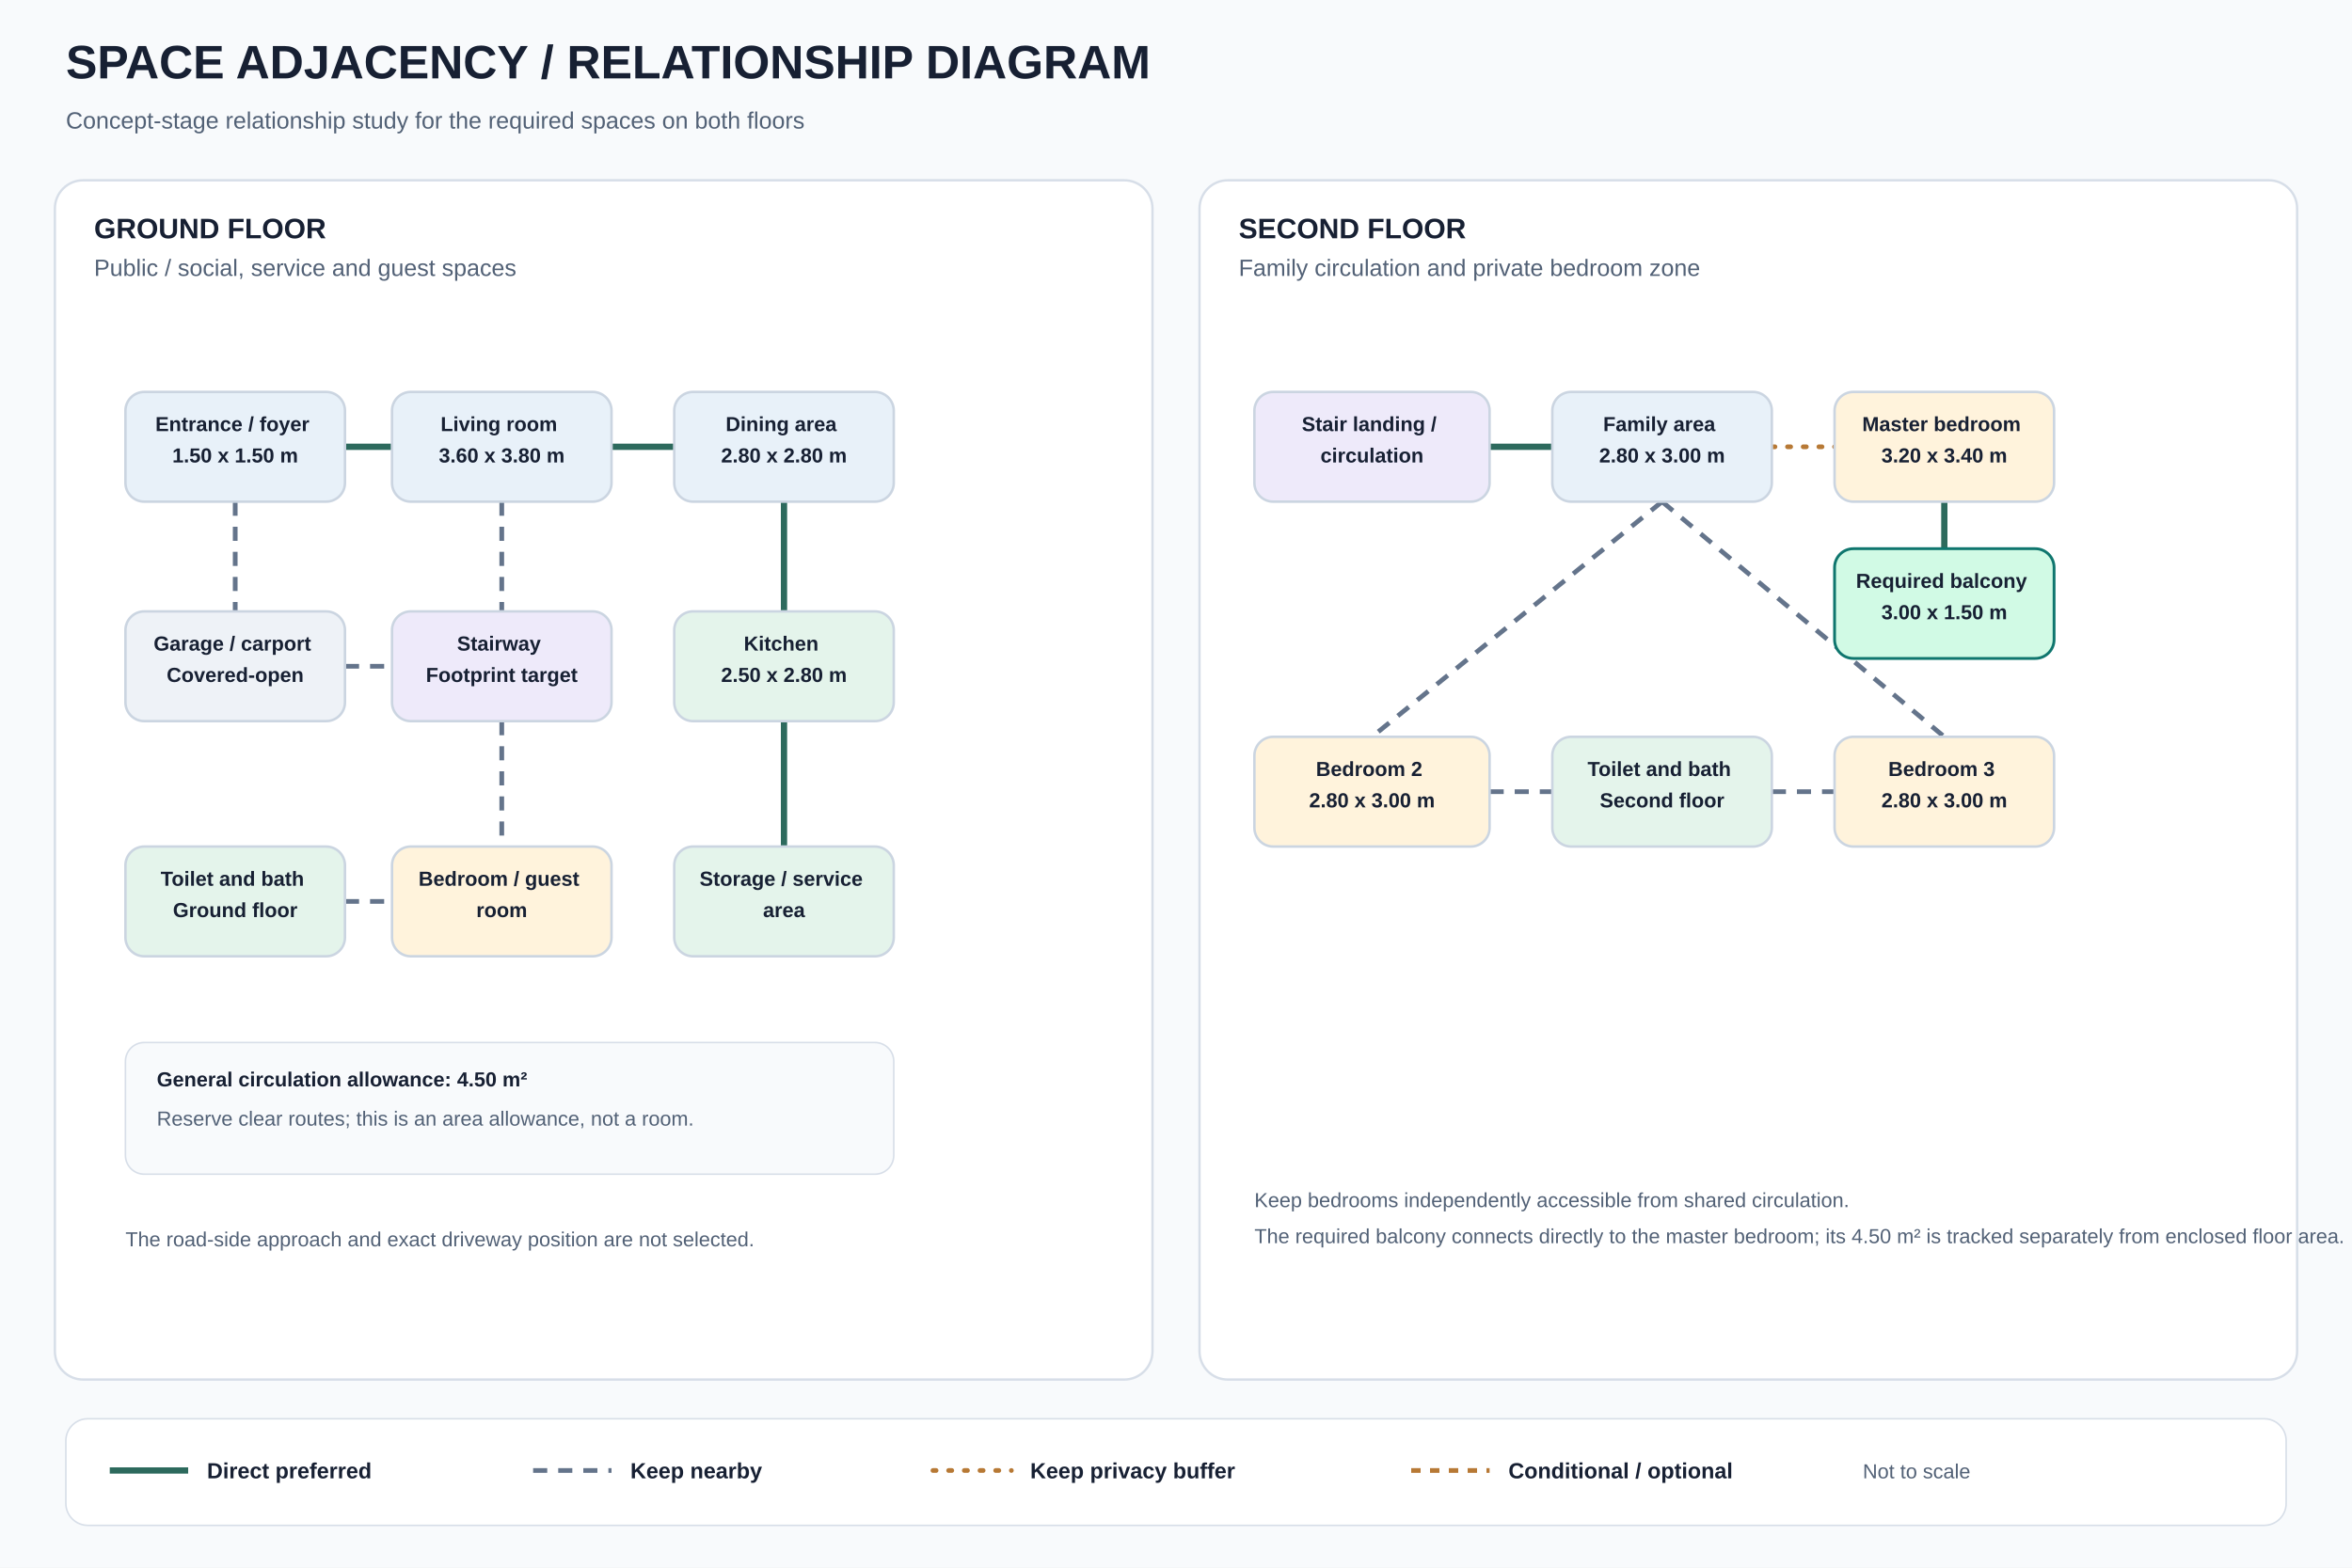
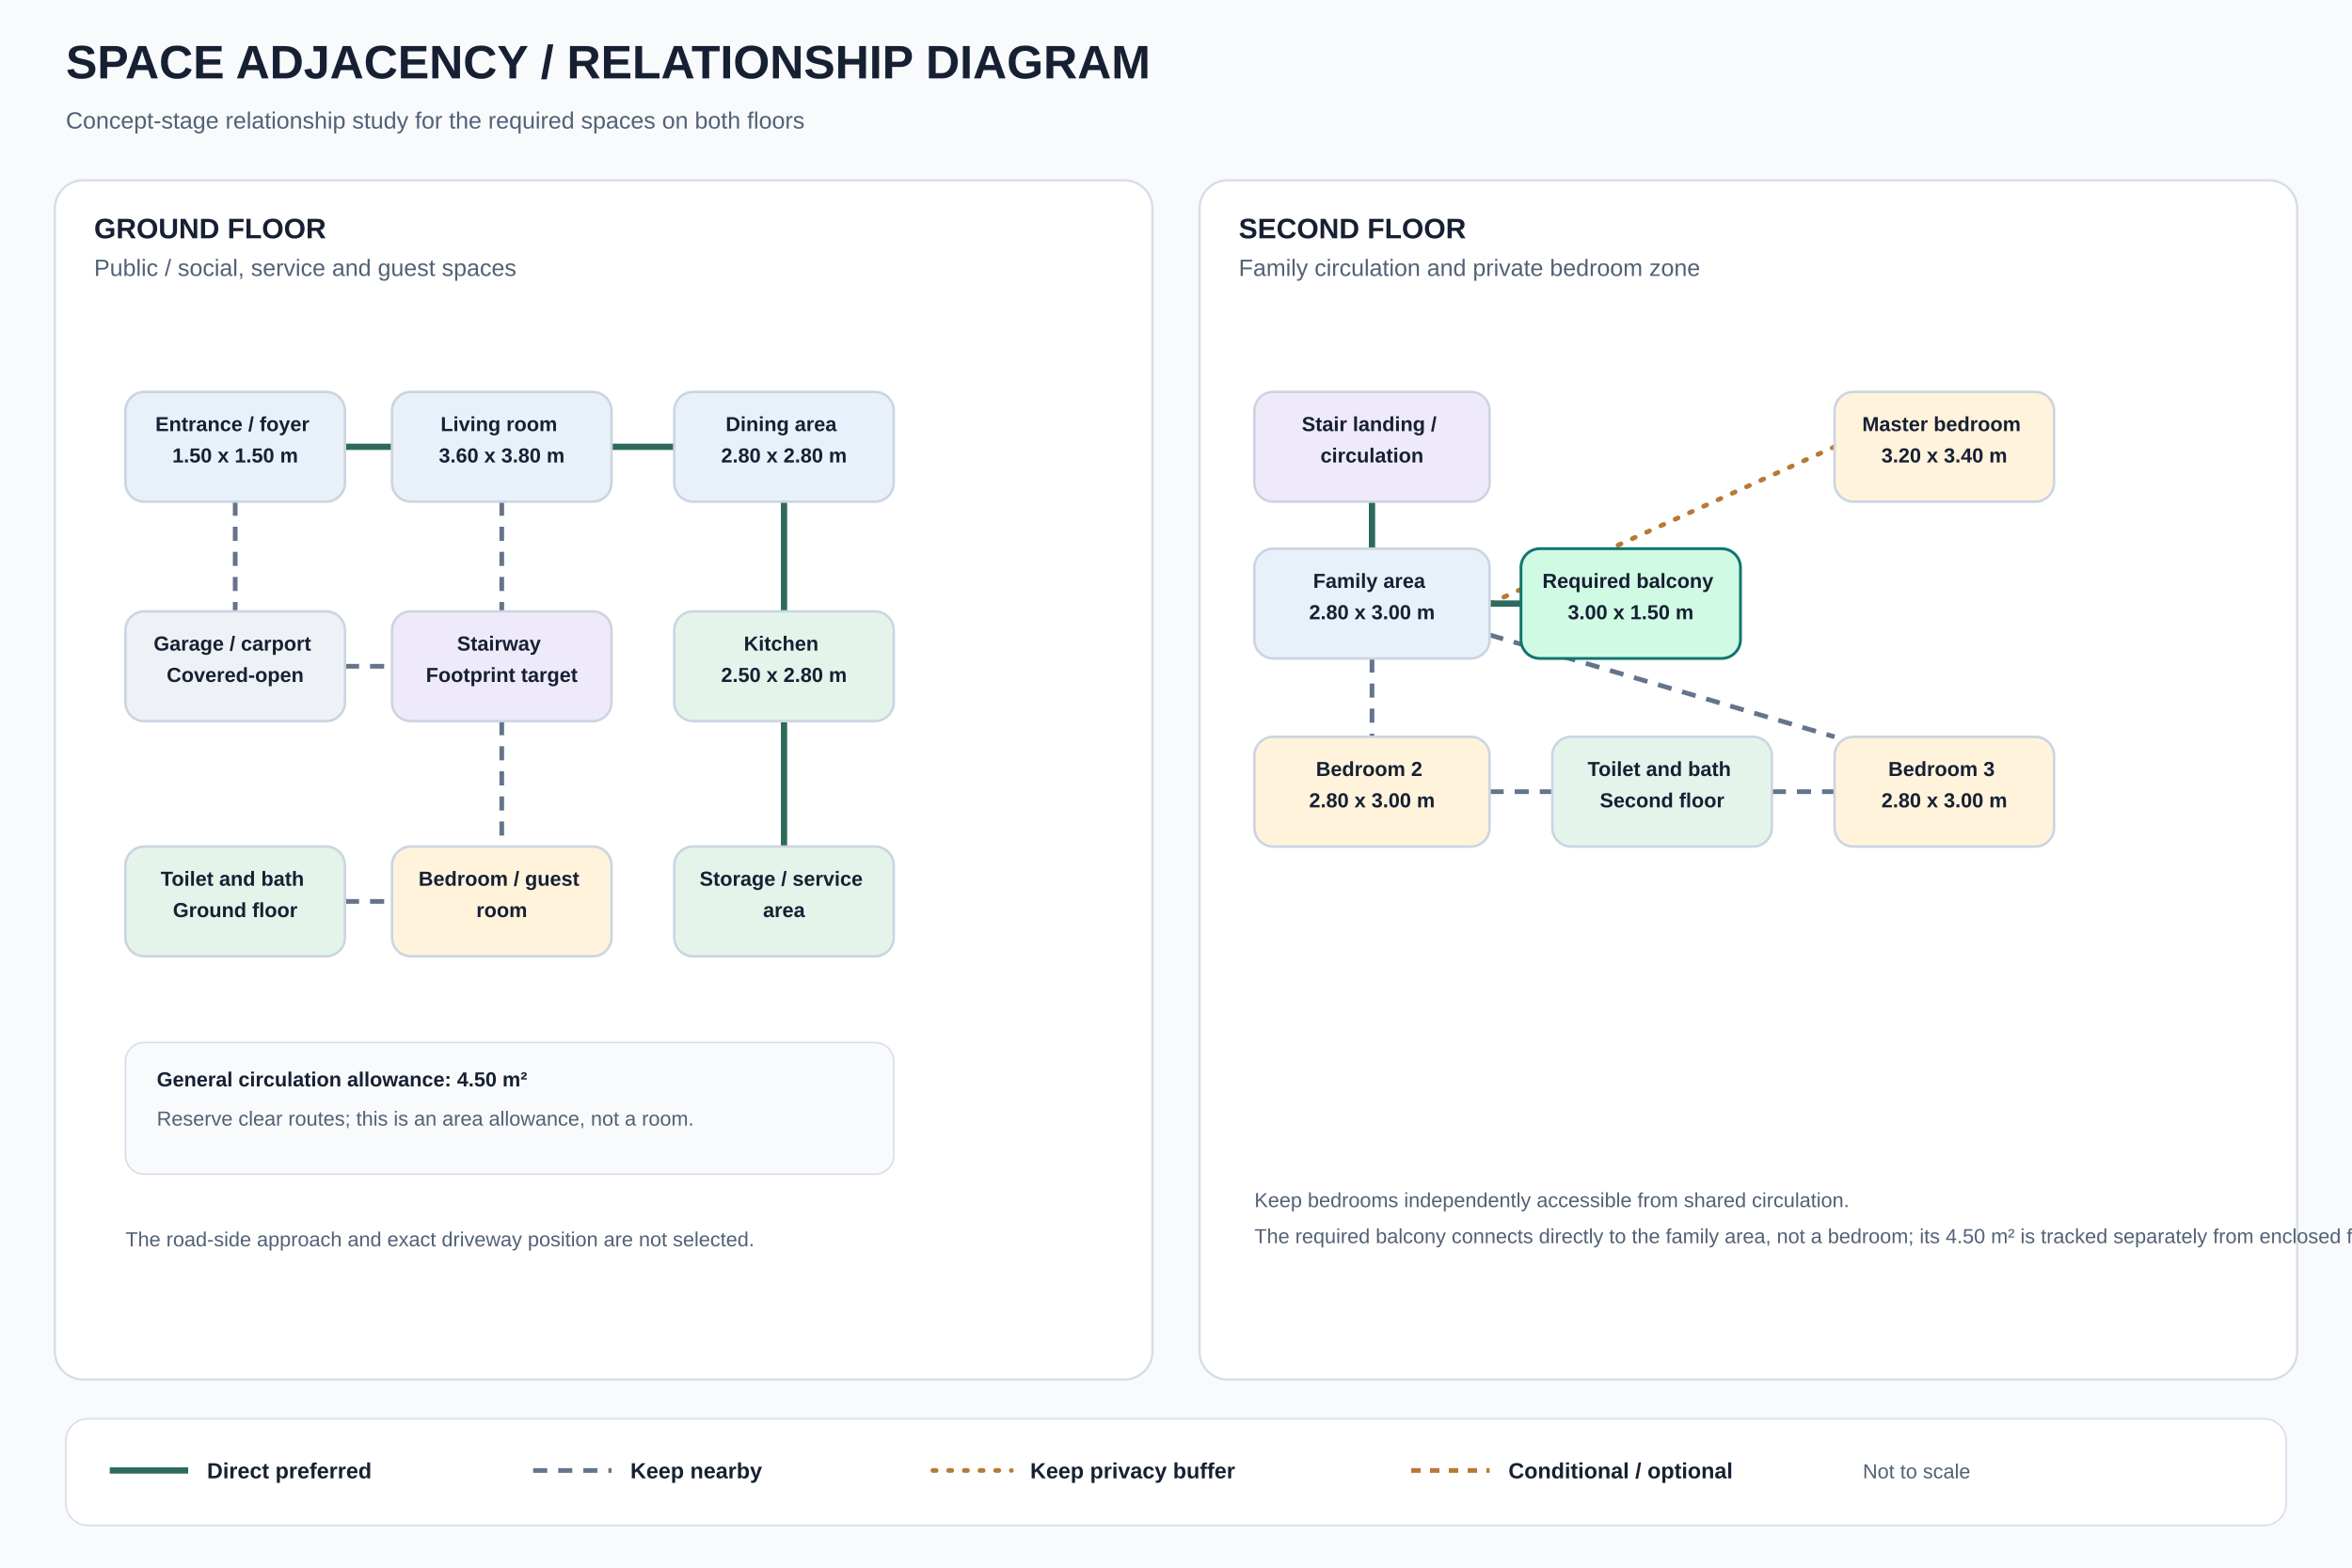
- <svg xmlns="http://www.w3.org/2000/svg" width="1500" height="1000" viewBox="0 0 1500 1000" role="img" aria-labelledby="title description">
+ <svg xmlns="http://www.w3.org/2000/svg" data-front-facade="east" data-balcony-width-m="3.00" data-balcony-projection-m="1.50" data-balcony-offset-m="4.90" width="1500" height="1000" viewBox="0 0 1500 1000" role="img" aria-labelledby="title description">
  <style>
    text{font-family:Arial,Helvetica,sans-serif;fill:#172033}
    .page-title{font-size:30px;font-weight:700}
    .sub{font-size:15px;fill:#526176}
    .panel-title{font-size:18px;font-weight:700}
    .node-label{font-size:13px;font-weight:600}
    .note{font-size:13px;fill:#526176}
    .legend{font-size:14px;font-weight:600}
  </style>
  <rect width="1500" height="1000" fill="#f8fafc" />
  <text class="page-title" x="42" y="50">SPACE ADJACENCY / RELATIONSHIP DIAGRAM</text>
  <text class="sub" x="42" y="82">Concept-stage relationship study for the required spaces on both floors</text>
  <rect x="35" y="115" width="700" height="765" rx="18" fill="#ffffff" stroke="#d7dee8" stroke-width="1.5" />
  <rect x="765" y="115" width="700" height="765" rx="18" fill="#ffffff" stroke="#d7dee8" stroke-width="1.5" />
  <text class="panel-title" x="60" y="152">GROUND FLOOR</text>
  <text class="sub" x="60" y="176">Public / social, service and guest spaces</text>
  <text class="panel-title" x="790" y="152">SECOND FLOOR</text>
  <text class="sub" x="790" y="176">Family circulation and private bedroom zone</text>
  <line x1="220" y1="285" x2="250" y2="285" stroke="#2d6a5d" stroke-width="4" />
  <line x1="390" y1="285" x2="430" y2="285" stroke="#2d6a5d" stroke-width="4" />
  <line x1="500" y1="320" x2="500" y2="390" stroke="#2d6a5d" stroke-width="4" />
  <line x1="500" y1="460" x2="500" y2="540" stroke="#2d6a5d" stroke-width="4" />
  <line x1="150" y1="320" x2="150" y2="390" stroke="#64748b" stroke-width="3" stroke-dasharray="9 7" />
  <line x1="320" y1="320" x2="320" y2="390" stroke="#64748b" stroke-width="3" stroke-dasharray="9 7" />
  <line x1="220" y1="425" x2="250" y2="425" stroke="#64748b" stroke-width="3" stroke-dasharray="9 7" />
  <line x1="220" y1="575" x2="250" y2="575" stroke="#64748b" stroke-width="3" stroke-dasharray="9 7" />
  <line x1="320" y1="460" x2="320" y2="540" stroke="#64748b" stroke-width="3" stroke-dasharray="9 7" />
  <g>
    <rect x="80" y="250" width="140" height="70" rx="12" fill="#e8f1f9" stroke="#cbd5e1" stroke-width="1.6" />
    <text class="node-label" x="150" y="275" text-anchor="middle">
      <tspan x="150" dy="0">Entrance / foyer</tspan>
      <tspan x="150" dy="20">1.50 x 1.50 m</tspan>
    </text>
  </g>
  <g>
    <rect x="250" y="250" width="140" height="70" rx="12" fill="#e8f1f9" stroke="#cbd5e1" stroke-width="1.6" />
    <text class="node-label" x="320" y="275" text-anchor="middle">
      <tspan x="320" dy="0">Living room</tspan>
      <tspan x="320" dy="20">3.60 x 3.80 m</tspan>
    </text>
  </g>
  <g>
    <rect x="430" y="250" width="140" height="70" rx="12" fill="#e8f1f9" stroke="#cbd5e1" stroke-width="1.6" />
    <text class="node-label" x="500" y="275" text-anchor="middle">
      <tspan x="500" dy="0">Dining area</tspan>
      <tspan x="500" dy="20">2.80 x 2.80 m</tspan>
    </text>
  </g>
  <g>
    <rect x="80" y="390" width="140" height="70" rx="12" fill="#eef2f7" stroke="#cbd5e1" stroke-width="1.6" />
    <text class="node-label" x="150" y="415" text-anchor="middle">
      <tspan x="150" dy="0">Garage / carport</tspan>
      <tspan x="150" dy="20">Covered-open</tspan>
    </text>
  </g>
  <g>
    <rect x="250" y="390" width="140" height="70" rx="12" fill="#eeeafa" stroke="#cbd5e1" stroke-width="1.6" />
    <text class="node-label" x="320" y="415" text-anchor="middle">
      <tspan x="320" dy="0">Stairway</tspan>
      <tspan x="320" dy="20">Footprint target</tspan>
    </text>
  </g>
  <g>
    <rect x="430" y="390" width="140" height="70" rx="12" fill="#e4f4eb" stroke="#cbd5e1" stroke-width="1.6" />
    <text class="node-label" x="500" y="415" text-anchor="middle">
      <tspan x="500" dy="0">Kitchen</tspan>
      <tspan x="500" dy="20">2.50 x 2.80 m</tspan>
    </text>
  </g>
  <g>
    <rect x="80" y="540" width="140" height="70" rx="12" fill="#e4f4eb" stroke="#cbd5e1" stroke-width="1.6" />
    <text class="node-label" x="150" y="565" text-anchor="middle">
      <tspan x="150" dy="0">Toilet and bath</tspan>
      <tspan x="150" dy="20">Ground floor</tspan>
    </text>
  </g>
  <g>
    <rect x="250" y="540" width="140" height="70" rx="12" fill="#fff3dc" stroke="#cbd5e1" stroke-width="1.6" />
    <text class="node-label" x="320" y="565" text-anchor="middle">
      <tspan x="320" dy="0">Bedroom / guest</tspan>
      <tspan x="320" dy="20">room</tspan>
    </text>
  </g>
  <g>
    <rect x="430" y="540" width="140" height="70" rx="12" fill="#e4f4eb" stroke="#cbd5e1" stroke-width="1.6" />
    <text class="node-label" x="500" y="565" text-anchor="middle">
      <tspan x="500" dy="0">Storage / service</tspan>
      <tspan x="500" dy="20">area</tspan>
    </text>
  </g>
  <rect x="80" y="665" width="490" height="84" rx="12" fill="#f8fafc" stroke="#d7dee8" />
  <text class="node-label" x="100" y="693">General circulation allowance: 4.50 m²</text>
  <text class="note" x="100" y="718">Reserve clear routes; this is an area allowance, not a room.</text>
  <text class="note" x="80" y="795">The road-side approach and exact driveway position are not selected.</text>
-   <line x1="950" y1="285" x2="990" y2="285" stroke="#2d6a5d" stroke-width="4" />
-   <line x1="1130" y1="285" x2="1170" y2="285" stroke="#b77935" stroke-width="3" stroke-dasharray="2 8" stroke-linecap="round" />
-   <line x1="1060" y1="320" x2="875" y2="470" stroke="#64748b" stroke-width="3" stroke-dasharray="9 7" />
-   <line x1="1060" y1="320" x2="1240" y2="470" stroke="#64748b" stroke-width="3" stroke-dasharray="9 7" />
+   <line x1="875" y1="320" x2="875" y2="350" stroke="#2d6a5d" stroke-width="4" />
+   <line x1="950" y1="385" x2="1170" y2="285" stroke="#b77935" stroke-width="3" stroke-dasharray="2 8" stroke-linecap="round" />
+   <line x1="875" y1="420" x2="875" y2="470" stroke="#64748b" stroke-width="3" stroke-dasharray="9 7" />
+   <line x1="950" y1="405" x2="1170" y2="470" stroke="#64748b" stroke-width="3" stroke-dasharray="9 7" />
  <line x1="950" y1="505" x2="990" y2="505" stroke="#64748b" stroke-width="3" stroke-dasharray="9 7" />
  <line x1="1130" y1="505" x2="1170" y2="505" stroke="#64748b" stroke-width="3" stroke-dasharray="9 7" />
-   <line x1="1240" y1="320" x2="1240" y2="350" stroke="#2d6a5d" stroke-width="4" />
+   <line x1="950" y1="385" x2="970" y2="385" stroke="#2d6a5d" stroke-width="4" />
  <g>
    <rect x="800" y="250" width="150" height="70" rx="12" fill="#eeeafa" stroke="#cbd5e1" stroke-width="1.6" />
    <text class="node-label" x="875" y="275" text-anchor="middle">
      <tspan x="875" dy="0">Stair landing /</tspan>
      <tspan x="875" dy="20">circulation</tspan>
    </text>
  </g>
  <g>
-     <rect x="990" y="250" width="140" height="70" rx="12" fill="#e8f1f9" stroke="#cbd5e1" stroke-width="1.6" />
-     <text class="node-label" x="1060" y="275" text-anchor="middle">
-       <tspan x="1060" dy="0">Family area</tspan>
-       <tspan x="1060" dy="20">2.80 x 3.00 m</tspan>
+     <rect x="800" y="350" width="150" height="70" rx="12" fill="#e8f1f9" stroke="#cbd5e1" stroke-width="1.6" />
+     <text class="node-label" x="875" y="375" text-anchor="middle">
+       <tspan x="875" dy="0">Family area</tspan>
+       <tspan x="875" dy="20">2.80 x 3.00 m</tspan>
    </text>
  </g>
  <g>
    <rect x="1170" y="250" width="140" height="70" rx="12" fill="#fff3dc" stroke="#cbd5e1" stroke-width="1.6" />
    <text class="node-label" x="1240" y="275" text-anchor="middle">
      <tspan x="1240" dy="0">Master bedroom</tspan>
      <tspan x="1240" dy="20">3.20 x 3.40 m</tspan>
    </text>
  </g>
  <g>
    <rect x="800" y="470" width="150" height="70" rx="12" fill="#fff3dc" stroke="#cbd5e1" stroke-width="1.6" />
    <text class="node-label" x="875" y="495" text-anchor="middle">
      <tspan x="875" dy="0">Bedroom 2</tspan>
      <tspan x="875" dy="20">2.80 x 3.00 m</tspan>
    </text>
  </g>
  <g>
    <rect x="990" y="470" width="140" height="70" rx="12" fill="#e4f4eb" stroke="#cbd5e1" stroke-width="1.6" />
    <text class="node-label" x="1060" y="495" text-anchor="middle">
      <tspan x="1060" dy="0">Toilet and bath</tspan>
      <tspan x="1060" dy="20">Second floor</tspan>
    </text>
  </g>
  <g>
    <rect x="1170" y="470" width="140" height="70" rx="12" fill="#fff3dc" stroke="#cbd5e1" stroke-width="1.6" />
    <text class="node-label" x="1240" y="495" text-anchor="middle">
      <tspan x="1240" dy="0">Bedroom 3</tspan>
      <tspan x="1240" dy="20">2.80 x 3.00 m</tspan>
    </text>
  </g>
  <g>
-     <rect x="1170" y="350" width="140" height="70" rx="12" fill="#d1fae5" stroke="#0f766e" stroke-width="1.8" />
-     <text class="node-label" x="1240" y="375" text-anchor="middle">
-       <tspan x="1240" dy="0">Required balcony</tspan>
-       <tspan x="1240" dy="20">3.00 x 1.50 m</tspan>
+     <rect x="970" y="350" width="140" height="70" rx="12" fill="#d1fae5" stroke="#0f766e" stroke-width="1.8" />
+     <text class="node-label" x="1040" y="375" text-anchor="middle">
+       <tspan x="1040" dy="0">Required balcony</tspan>
+       <tspan x="1040" dy="20">3.00 x 1.50 m</tspan>
    </text>
  </g>
  <text class="note" x="800" y="770">Keep bedrooms independently accessible from shared circulation.</text>
-   <text class="note" x="800" y="793">The required balcony connects directly to the master bedroom; its 4.50 m² is tracked separately from enclosed floor area.</text>
+   <text class="note" x="800" y="793">The required balcony connects directly to the family area, not a bedroom; its 4.50 m² is tracked separately from enclosed floor area.</text>
  <rect x="42" y="905" width="1416" height="68" rx="14" fill="#ffffff" stroke="#d7dee8" />
  <line x1="70" y1="938" x2="120" y2="938" stroke="#2d6a5d" stroke-width="4" />
  <text class="legend" x="132" y="943">Direct preferred</text>
  <line x1="340" y1="938" x2="390" y2="938" stroke="#64748b" stroke-width="3" stroke-dasharray="9 7" />
  <text class="legend" x="402" y="943">Keep nearby</text>
  <line x1="595" y1="938" x2="645" y2="938" stroke="#b77935" stroke-width="3" stroke-dasharray="2 8" stroke-linecap="round" />
  <text class="legend" x="657" y="943">Keep privacy buffer</text>
  <line x1="900" y1="938" x2="950" y2="938" stroke="#b77935" stroke-width="3" stroke-dasharray="6 6" />
  <text class="legend" x="962" y="943">Conditional / optional</text>
  <text class="note" x="1188" y="943">Not to scale</text>
</svg>
